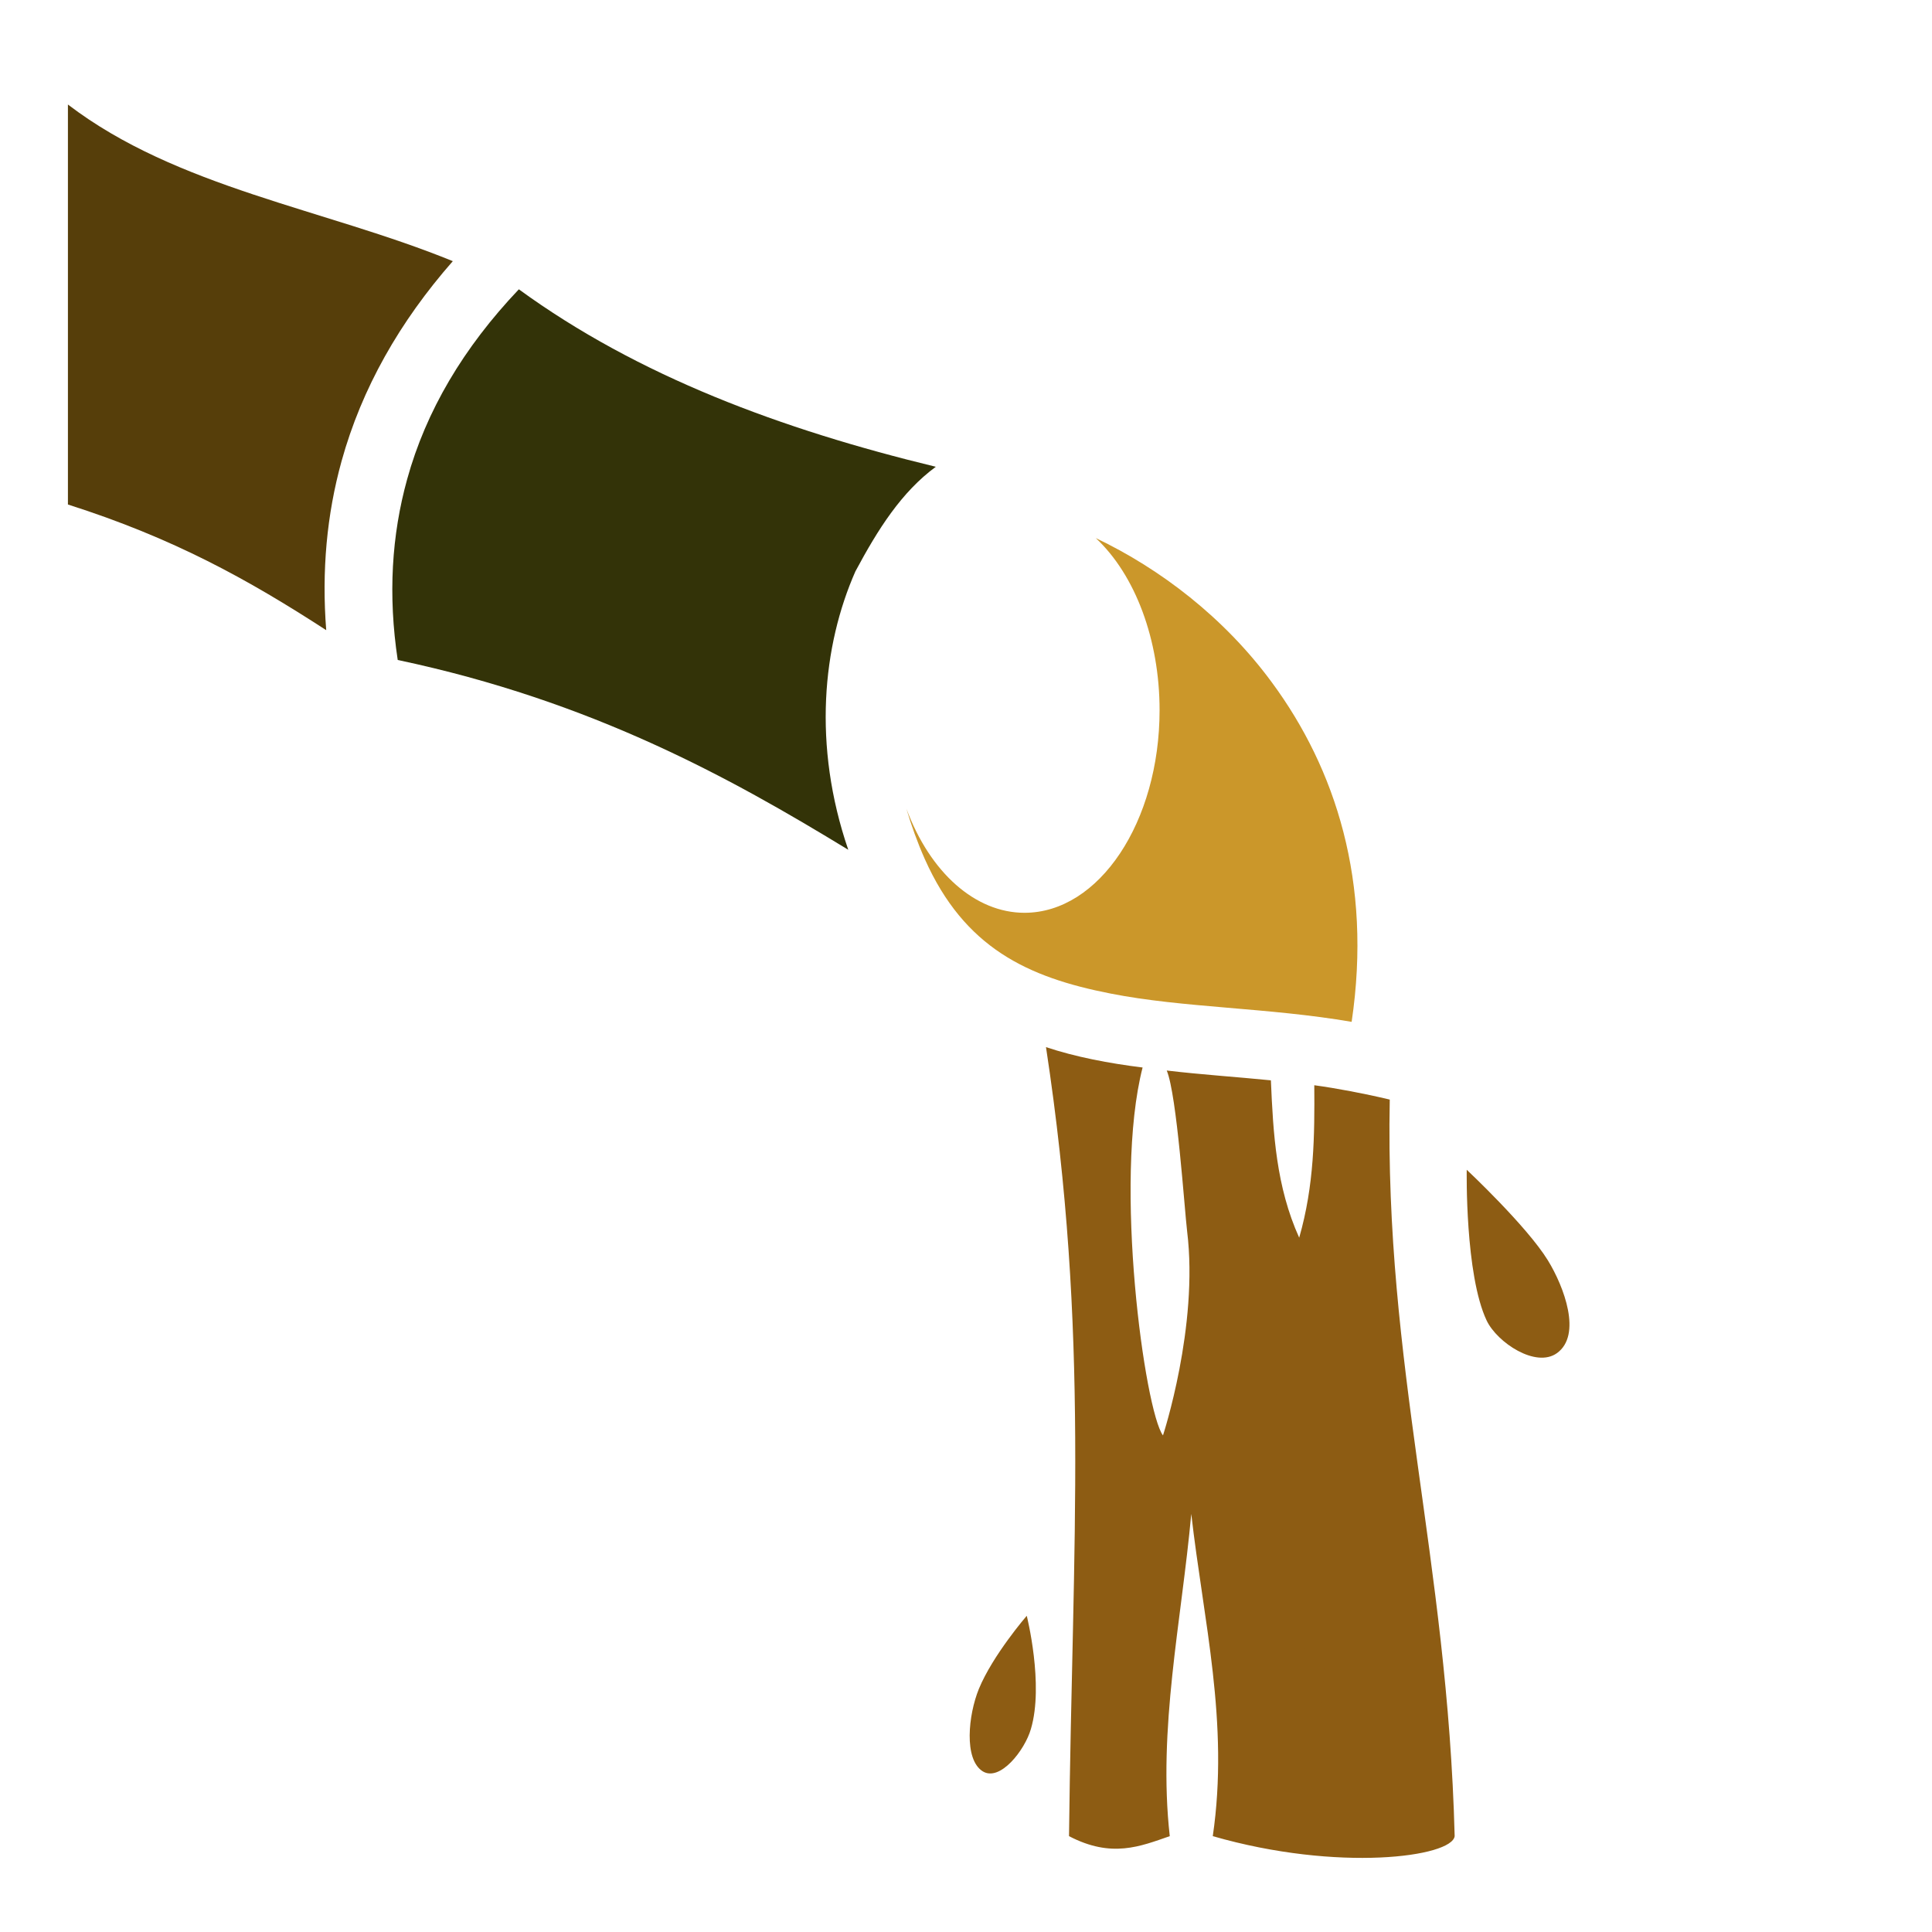
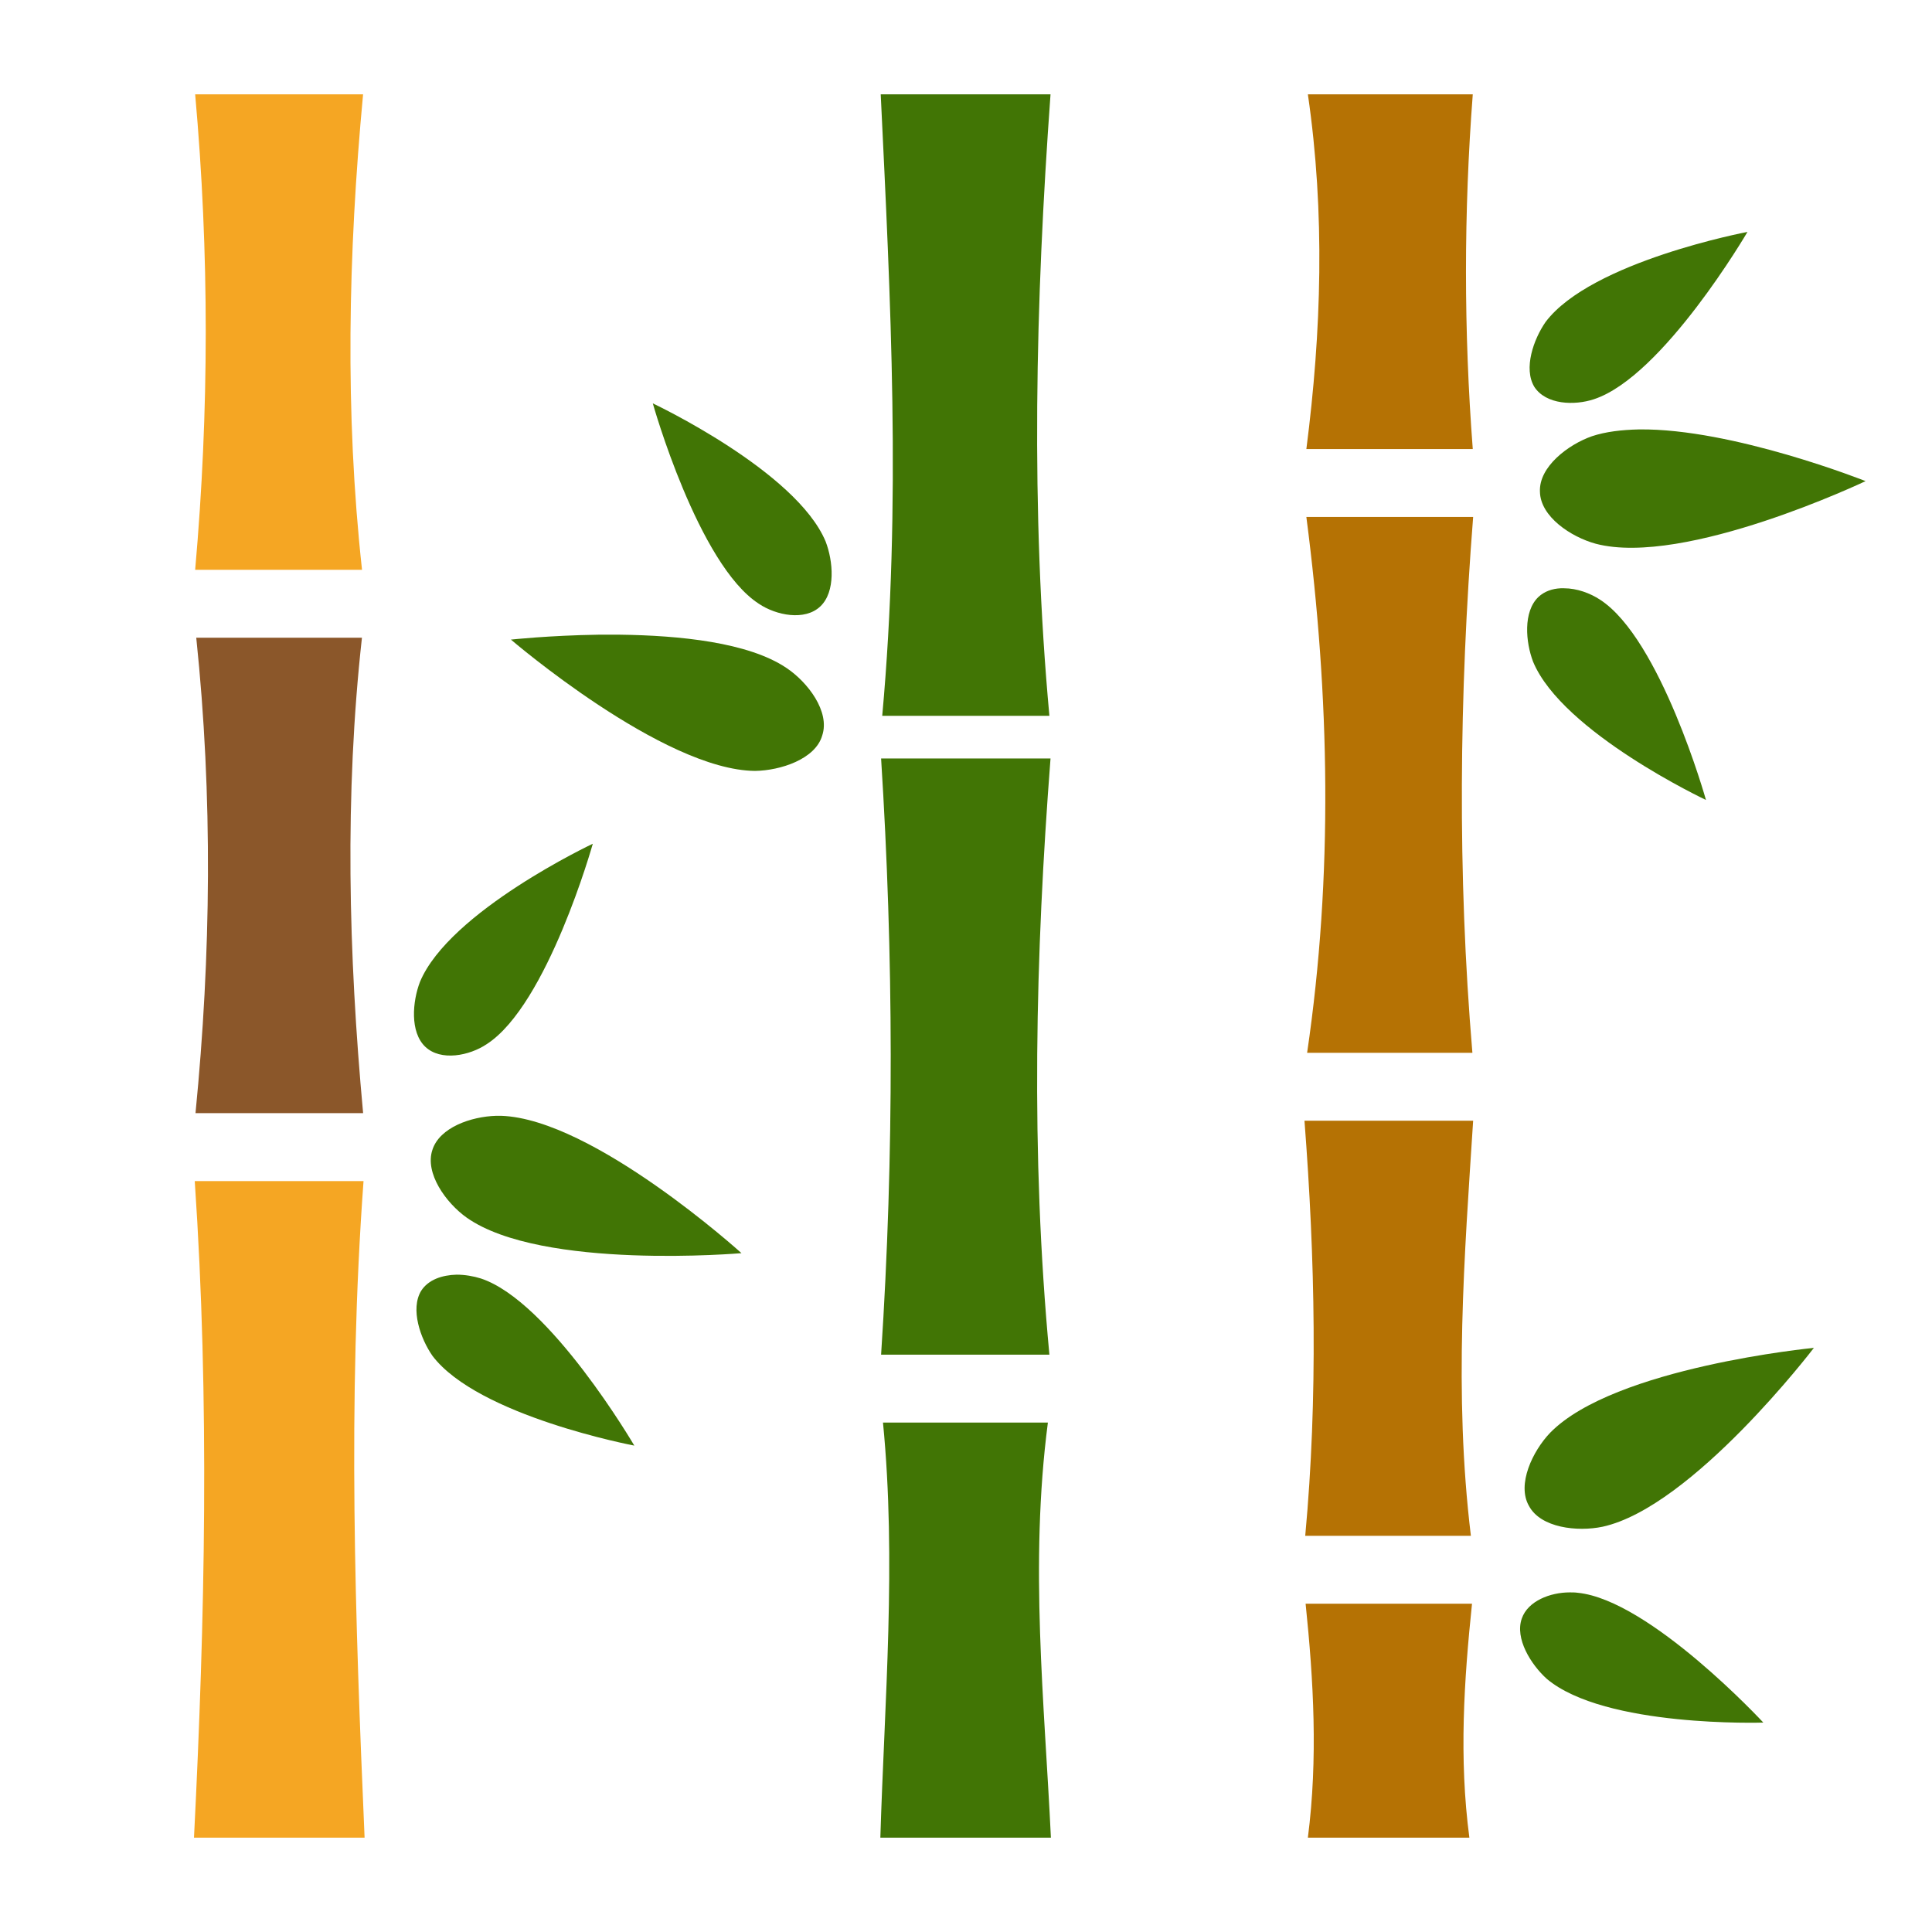
<svg xmlns="http://www.w3.org/2000/svg" viewBox="0 0 512 512" style="height: 512px; width: 512px;">
  <g class="" transform="translate(0,0)" style="">
    <g>
-       <path d="M18 27.7L18 133.7C45.94 142.6 65.63 153.5 86.45 167C85.23 151.3 86.59 136.4 90.52 122.2C95.87 102.9 105.9 85.27 120 69.21C86.02 55.33 46.92 49.79 18 27.7Z" class="" fill="#563e0a" fill-opacity="1" />
-       <path d="M137.5 76.67C122.8 92.15 112.9 108.9 107.9 127C103.8 141.8 102.8 157.7 105.4 174.9C156.9 185.8 193.5 206.1 224.8 225.2C215.3 197.5 218 171.1 226.7 151.4C232.7 140.2 238.9 130.4 248 123.7C207.1 113.8 169.1 99.69 137.5 76.67Z" class="" fill="#333308" fill-opacity="1" />
-       <path d="M290.4 142.6C300.9 152.4 307.3 169.6 307.3 188.2C307.3 217.8 291.3 241.9 271.5 241.9C258.5 241.9 246.5 231.3 240.2 214.3C241.5 218.7 243.1 223.2 245.1 227.7C255.6 251.2 272.3 259 294.3 263.3C313.5 267.1 336.1 267 358.2 270.8C363.7 233.7 353.9 203.7 337.1 180.9C324.4 163.6 307.4 150.7 290.4 142.6Z" class="" fill="#cb972a" fill-opacity="1" />
-       <path d="M277.2 277.5C288.8 353.8 284.2 407.7 283.3 486.6C294.6 492.5 302.2 489.3 310 486.6C306.8 458.1 313.1 429.7 315.7 401.2C318.9 429.4 325.8 456.5 321.4 486.6C354.7 496.2 384.8 492.1 385.5 486.6C383.6 412.9 366.9 362.1 368.3 291.4C361.6 289.8 354.2 288.4 348.3 287.6C348.4 300.9 348.3 314.1 344.3 328C338.2 314.5 337.4 300.4 336.8 286.3C327.8 285.4 318.5 284.8 309.2 283.7C311.9 290.2 313.9 320.5 314.6 326.3C317.7 351.5 308.2 380.4 308.2 380.4C303.4 374 295 313.3 302.8 282.9C293.9 281.8 285 280.1 277.2 277.5Z" class="" fill="#8d5c13" fill-opacity="1" />
-       <path d="M388.7 310C388.7 310 388.2 337.8 394 350C396.8 355.8 407 362.6 412.6 358.6C419.3 353.8 414.5 341 410.2 334C404.6 324.9 388.7 310 388.7 310Z" class="" fill="#8d5c13" fill-opacity="1" />
-       <path d="M338.1 347.6C338.1 347.6 350.2 385 352 404.5C353.5 421.2 349.8 454.7 349.8 454.7C349.8 454.7 343.2 428.4 341.1 415.2C337.5 392.5 338.1 347.6 338.1 347.6Z" class="" fill="#8d5c13" fill-opacity="1" />
-       <path d="M272.1 428.2C272.1 428.2 263.1 438.6 259.4 447.6C256.6 454.5 255.4 466.2 260.4 469.4C265 472.3 271.6 463.8 273.2 458.2C276.7 446.4 272.1 428.2 272.1 428.2Z" class="selected" fill="#8d5c13" fill-opacity="1" />
+       <path d="M51.72 25C55.48 67 55.44 109 51.72 151L95.94 151C91.38 109.4 92.26 67.32 96.22 25L51.72 25Z" class="" fill="#f5a623" fill-opacity="1" />
+       <path d="M233.4 25C236 79.1 238.9 133.6 233.8 189.7L278.1 189.7C273.1 135.2 274.4 80.18 278.4 25L233.4 25Z" class="" fill="#417505" fill-opacity="1" />
+       <path d="M346.6 25C351.2 56.51 350.2 87.88 346.2 119L390.3 119C387.9 87.67 387.9 56.33 390.3 25L346.6 25Z" class="" fill="#b57204" fill-opacity="1" />
+       <path d="M463.1 61.46C463.1 61.46 421.7 69.27 409.6 85.32C406.4 89.93 403.7 97.64 406.6 102.5C409.7 107.3 417.3 107.5 422.4 105.8C440.7 99.8 463.1 61.46 463.1 61.46Z" class="" fill="#417505" fill-opacity="1" />
+       <path d="M173 106.9C173 106.9 185 149.6 201.1 160C205.7 163.1 213.3 164.6 217.4 160.7C221.5 156.8 220.8 148.7 218.8 143.5C211 124.8 173 106.9 173 106.9Z" class="" fill="#417505" fill-opacity="1" />
+       <path d="M434.4 113.8C429.8 113.9 425.5 114.4 421.9 115.6C415.6 117.8 407.8 123.7 408.1 130.3C408.2 136.9 416.3 142.3 422.9 144.1C446.5 150.3 494.4 127.5 494.4 127.5C494.4 127.5 459.2 113.5 434.4 113.8Z" class="" fill="#417505" fill-opacity="1" />
+       <path d="M346.2 137C352.4 184.7 353.3 232.1 346.4 279L390.2 279C386.2 231.6 386.7 184.2 390.4 137L346.2 137Z" class="selected" fill="#b57204" fill-opacity="1" />
+       <path d="M413.6 155.9C411.4 156 409.3 156.7 407.7 158.2C403.6 162.1 404.3 170.2 406.3 175.4C414.1 194.1 452.1 212 452.1 212C452.1 212 440.1 169.3 424 158.9C421.4 157.2 417.9 155.9 414.5 155.9L413.6 155.9Z" class="" fill="#417505" fill-opacity="1" />
+       <path d="M158.6 168.2C145.5 168.4 135.4 169.5 135.4 169.5C135.4 169.5 175.7 204.1 200.1 204.3C206.8 204.2 216.1 201.2 217.9 194.9C220 188.6 214.1 180.8 208.4 177C198.3 170.2 180 168.4 164.3 168.2L158.6 168.2Z" class="" fill="#417505" fill-opacity="1" />
+       <path d="M52.01 169C56.42 211.1 55.93 253.1 51.81 295L96.23 295C92.33 252.7 91.31 210.6 95.92 169L52.01 169Z" class="" fill="#8b572a" fill-opacity="1" />
+       <path d="M233.5 201C236.8 253.1 237 305.7 233.5 359L278.1 359C273.1 305.5 274.4 253 278.4 201L233.5 201Z" class="" fill="#417505" fill-opacity="1" />
+       <path d="M157.1 223.6C157.1 223.6 119.1 241.5 111.3 260.2C109.3 265.4 108.6 273.5 112.7 277.4C116.8 281.3 124.4 279.8 129 276.7C145.1 266.3 157.1 223.6 157.1 223.6Z" class="" fill="#417505" fill-opacity="1" />
+       <path d="M131.5 295.7C124.8 295.9 116.5 298.8 114.6 304.7C112.5 310.9 118.2 318.8 123.7 322.7C143.6 336.7 196.5 332.1 196.5 332.1C196.5 332.1 157.2 296.5 132.8 295.7L131.5 295.7Z" class="" fill="#417505" fill-opacity="1" />
+       <path d="M345.7 297C348.5 333.5 349.3 370.2 345.9 407L389.8 407C385.2 369 388.1 332.7 390.4 297L345.7 297Z" class="" fill="#b57204" fill-opacity="1" />
+       <path d="M51.61 313C55.57 371.2 54.33 429.2 51.41 487L96.62 487C94.13 429.3 92.06 371.3 96.34 313L51.61 313Z" class="" fill="#f5a623" fill-opacity="1" />
+       <path d="M121 337.8C117.2 337.9 113.5 339.1 111.6 342.1C108.7 346.9 111.4 354.7 114.6 359.3C126.7 375.3 168.1 383.1 168.1 383.1C168.1 383.1 145.7 344.8 127.4 338.8C125.5 338.2 123.2 337.8 121 337.8Z" class="" fill="#417505" fill-opacity="1" />
+       <path d="M480.7 357.2C480.7 357.2 427.8 362.3 410.8 379.7C406.2 384.5 401.9 393.4 405.2 399.1C408.3 404.9 418 406 424.7 404.6C448.5 399.4 480.7 357.2 480.7 357.2Z" class="" fill="#417505" fill-opacity="1" />
+       <path d="M234 377C237.6 413.7 234.4 450.9 233.3 487L278.5 487C276.8 451.2 272.8 414.6 277.7 377L234 377Z" class="" fill="#417505" fill-opacity="1" />
+       <path d="M416 422C410.8 422 404.9 424.3 403.3 428.9C401.4 434.2 405.7 441.1 409.9 444.9C425.3 457.9 467.3 456.5 467.3 456.5C467.3 456.5 437.2 424 418.1 422.1C417.4 422 416.7 422 416 422Z" class="" fill="#417505" fill-opacity="1" />
+       <path d="M346 425C348.1 445.3 349.3 466 346.6 487L389.4 487C386.6 465.9 388 445.2 390.1 425L346 425Z" class="" fill="#b57204" fill-opacity="1" />
    </g>
  </g>
</svg>
